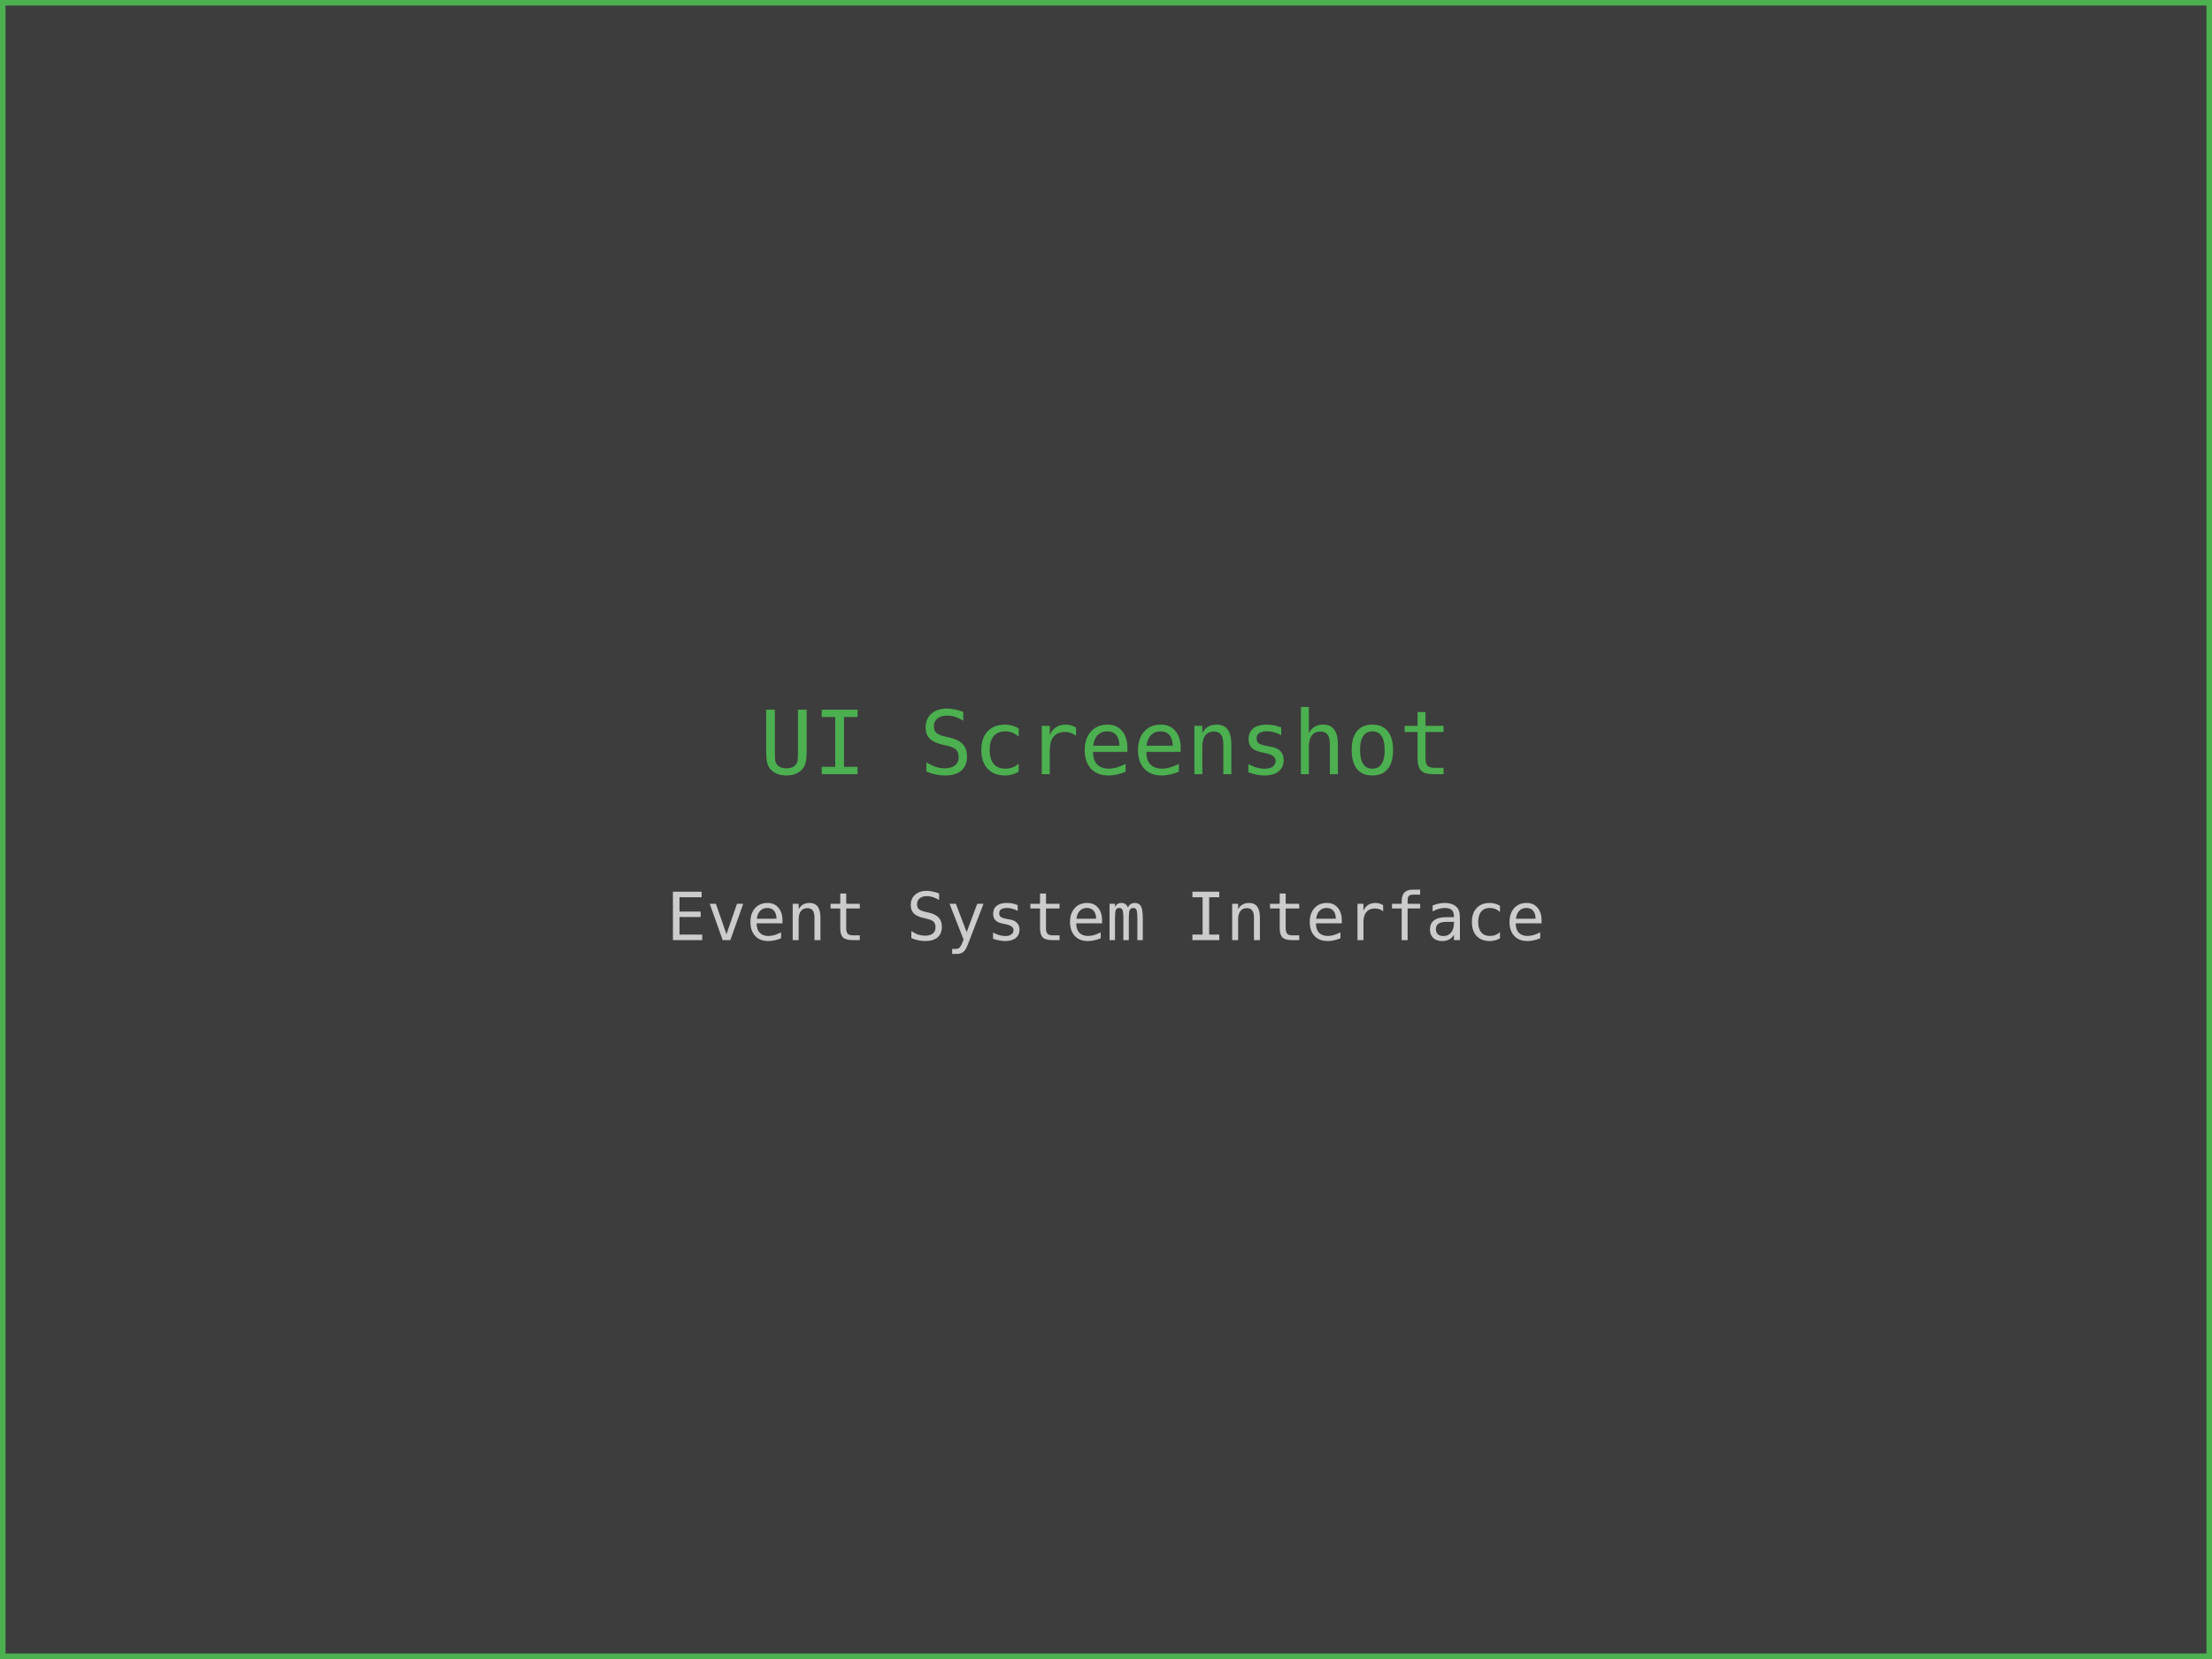
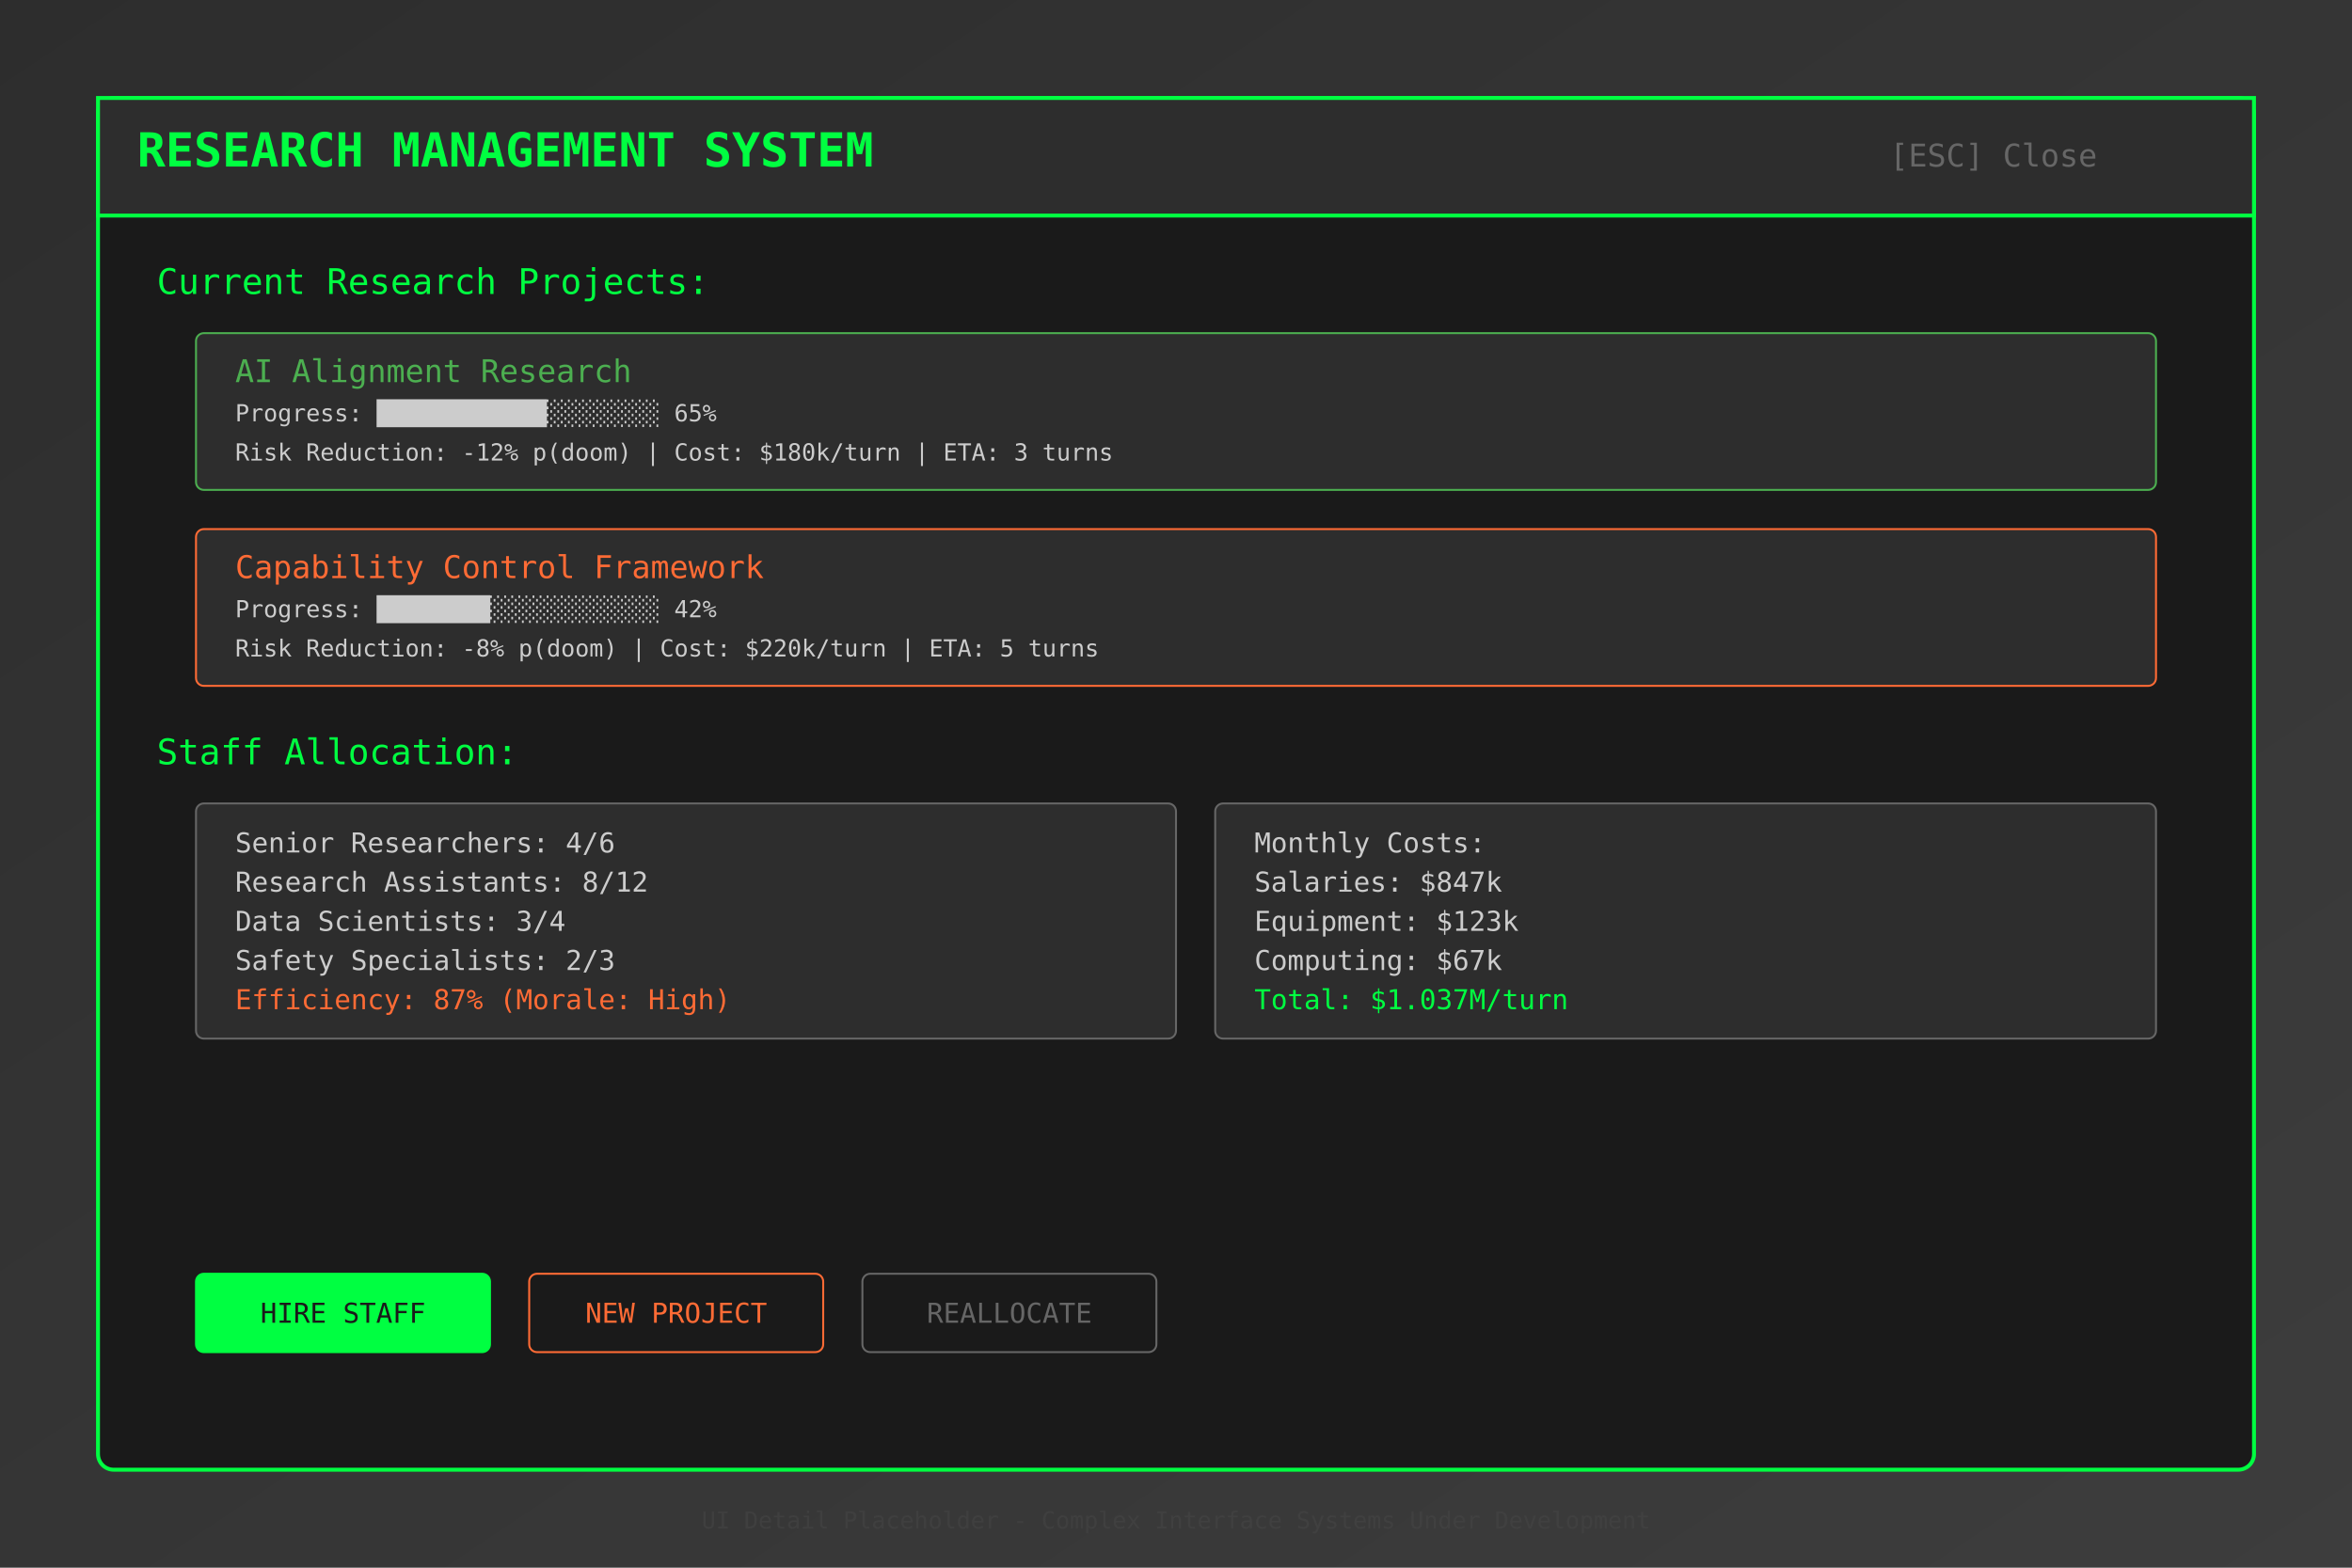
- <svg xmlns="http://www.w3.org/2000/svg" width="400" height="300">
-   <rect width="400" height="300" fill="#3d3d3d" stroke="#4caf50" stroke-width="2" />
-   <text x="200" y="140" text-anchor="middle" fill="#4caf50" font-family="monospace" font-size="16">
-     UI Screenshot
-   </text>
-   <text x="200" y="170" text-anchor="middle" fill="#cccccc" font-family="monospace" font-size="12">
-     Event System Interface
+ <svg xmlns="http://www.w3.org/2000/svg" width="1200" height="800">
+   <defs>
+     <linearGradient id="uiGradient" x1="0%" y1="0%" x2="100%" y2="100%">
+       <stop offset="0%" style="stop-color:#2d2d2d;stop-opacity:1" />
+       <stop offset="100%" style="stop-color:#3d3d3d;stop-opacity:1" />
+     </linearGradient>
+   </defs>
+   <rect width="1200" height="800" fill="url(#uiGradient)" />
+   <rect x="50" y="50" width="1100" height="700" fill="#1a1a1a" stroke="#00ff41" stroke-width="2" rx="8" />
+   <rect x="50" y="50" width="1100" height="60" fill="#2d2d2d" stroke="#00ff41" stroke-width="2" rx="8 8 0 0" />
+   <text x="70" y="85" fill="#00ff41" font-family="monospace" font-size="24" font-weight="bold">RESEARCH MANAGEMENT SYSTEM</text>
+   <text x="1070" y="85" text-anchor="end" fill="#666666" font-family="monospace" font-size="16">[ESC] Close</text>
+   <text x="80" y="150" fill="#00ff41" font-family="monospace" font-size="18">Current Research Projects:</text>
+   <rect x="100" y="170" width="1000" height="80" fill="#2d2d2d" stroke="#4caf50" stroke-width="1" rx="4" />
+   <text x="120" y="195" fill="#4caf50" font-family="monospace" font-size="16">AI Alignment Research</text>
+   <text x="120" y="215" fill="#cccccc" font-family="monospace" font-size="12">Progress: ████████████░░░░░░░░ 65%</text>
+   <text x="120" y="235" fill="#cccccc" font-family="monospace" font-size="12">Risk Reduction: -12% p(doom)  |  Cost: $180k/turn  |  ETA: 3 turns</text>
+   <rect x="100" y="270" width="1000" height="80" fill="#2d2d2d" stroke="#ff6b35" stroke-width="1" rx="4" />
+   <text x="120" y="295" fill="#ff6b35" font-family="monospace" font-size="16">Capability Control Framework</text>
+   <text x="120" y="315" fill="#cccccc" font-family="monospace" font-size="12">Progress: ████████░░░░░░░░░░░░ 42%</text>
+   <text x="120" y="335" fill="#cccccc" font-family="monospace" font-size="12">Risk Reduction: -8% p(doom)   |  Cost: $220k/turn  |  ETA: 5 turns</text>
+   <text x="80" y="390" fill="#00ff41" font-family="monospace" font-size="18">Staff Allocation:</text>
+   <rect x="100" y="410" width="500" height="120" fill="#2d2d2d" stroke="#666666" stroke-width="1" rx="4" />
+   <text x="120" y="435" fill="#cccccc" font-family="monospace" font-size="14">Senior Researchers: 4/6</text>
+   <text x="120" y="455" fill="#cccccc" font-family="monospace" font-size="14">Research Assistants: 8/12</text>
+   <text x="120" y="475" fill="#cccccc" font-family="monospace" font-size="14">Data Scientists: 3/4</text>
+   <text x="120" y="495" fill="#cccccc" font-family="monospace" font-size="14">Safety Specialists: 2/3</text>
+   <text x="120" y="515" fill="#ff6b35" font-family="monospace" font-size="14">Efficiency: 87% (Morale: High)</text>
+   <rect x="620" y="410" width="480" height="120" fill="#2d2d2d" stroke="#666666" stroke-width="1" rx="4" />
+   <text x="640" y="435" fill="#cccccc" font-family="monospace" font-size="14">Monthly Costs:</text>
+   <text x="640" y="455" fill="#cccccc" font-family="monospace" font-size="14">Salaries: $847k</text>
+   <text x="640" y="475" fill="#cccccc" font-family="monospace" font-size="14">Equipment: $123k</text>
+   <text x="640" y="495" fill="#cccccc" font-family="monospace" font-size="14">Computing: $67k</text>
+   <text x="640" y="515" fill="#00ff41" font-family="monospace" font-size="14">Total: $1.037M/turn</text>
+   <rect x="100" y="650" width="150" height="40" fill="#00ff41" stroke="#00ff41" stroke-width="1" rx="4" />
+   <text x="175" y="675" text-anchor="middle" fill="#1a1a1a" font-family="monospace" font-size="14">HIRE STAFF</text>
+   <rect x="270" y="650" width="150" height="40" fill="none" stroke="#ff6b35" stroke-width="1" rx="4" />
+   <text x="345" y="675" text-anchor="middle" fill="#ff6b35" font-family="monospace" font-size="14">NEW PROJECT</text>
+   <rect x="440" y="650" width="150" height="40" fill="none" stroke="#666666" stroke-width="1" rx="4" />
+   <text x="515" y="675" text-anchor="middle" fill="#666666" font-family="monospace" font-size="14">REALLOCATE</text>
+   <text x="600" y="780" text-anchor="middle" fill="#444444" font-family="monospace" font-size="12" opacity="0.6">
+     UI Detail Placeholder - Complex Interface Systems Under Development
  </text>
</svg>
